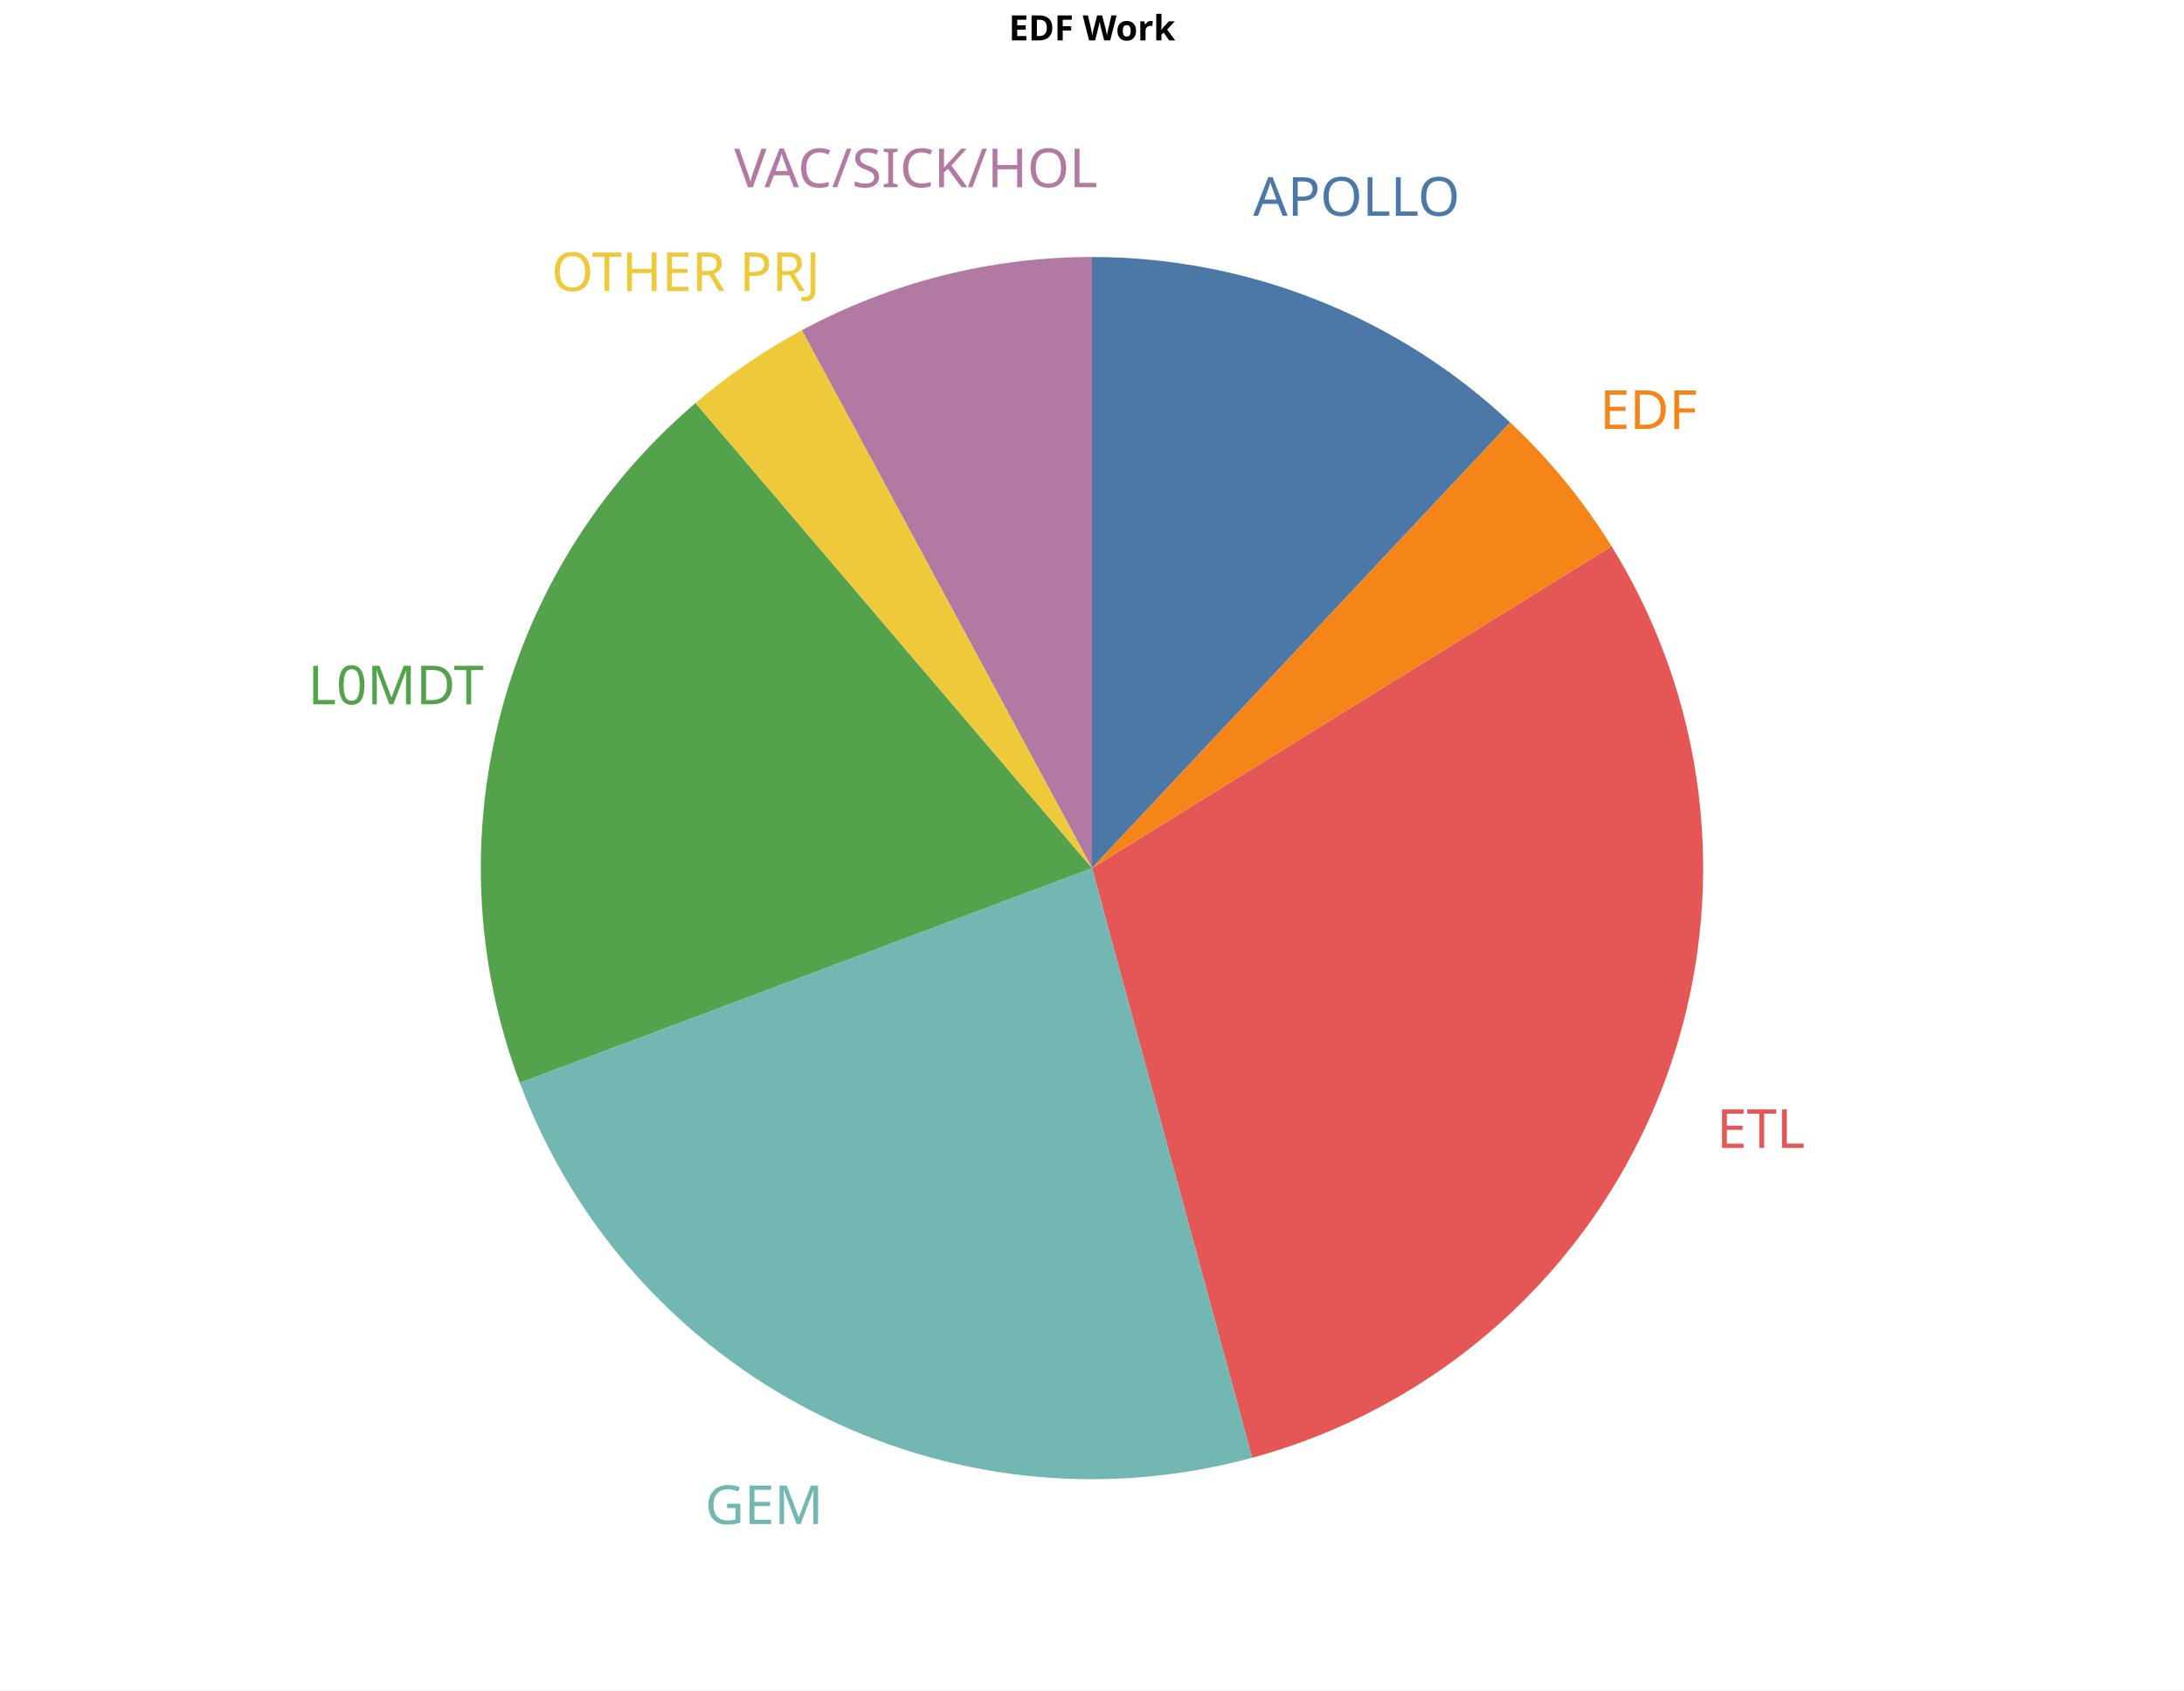
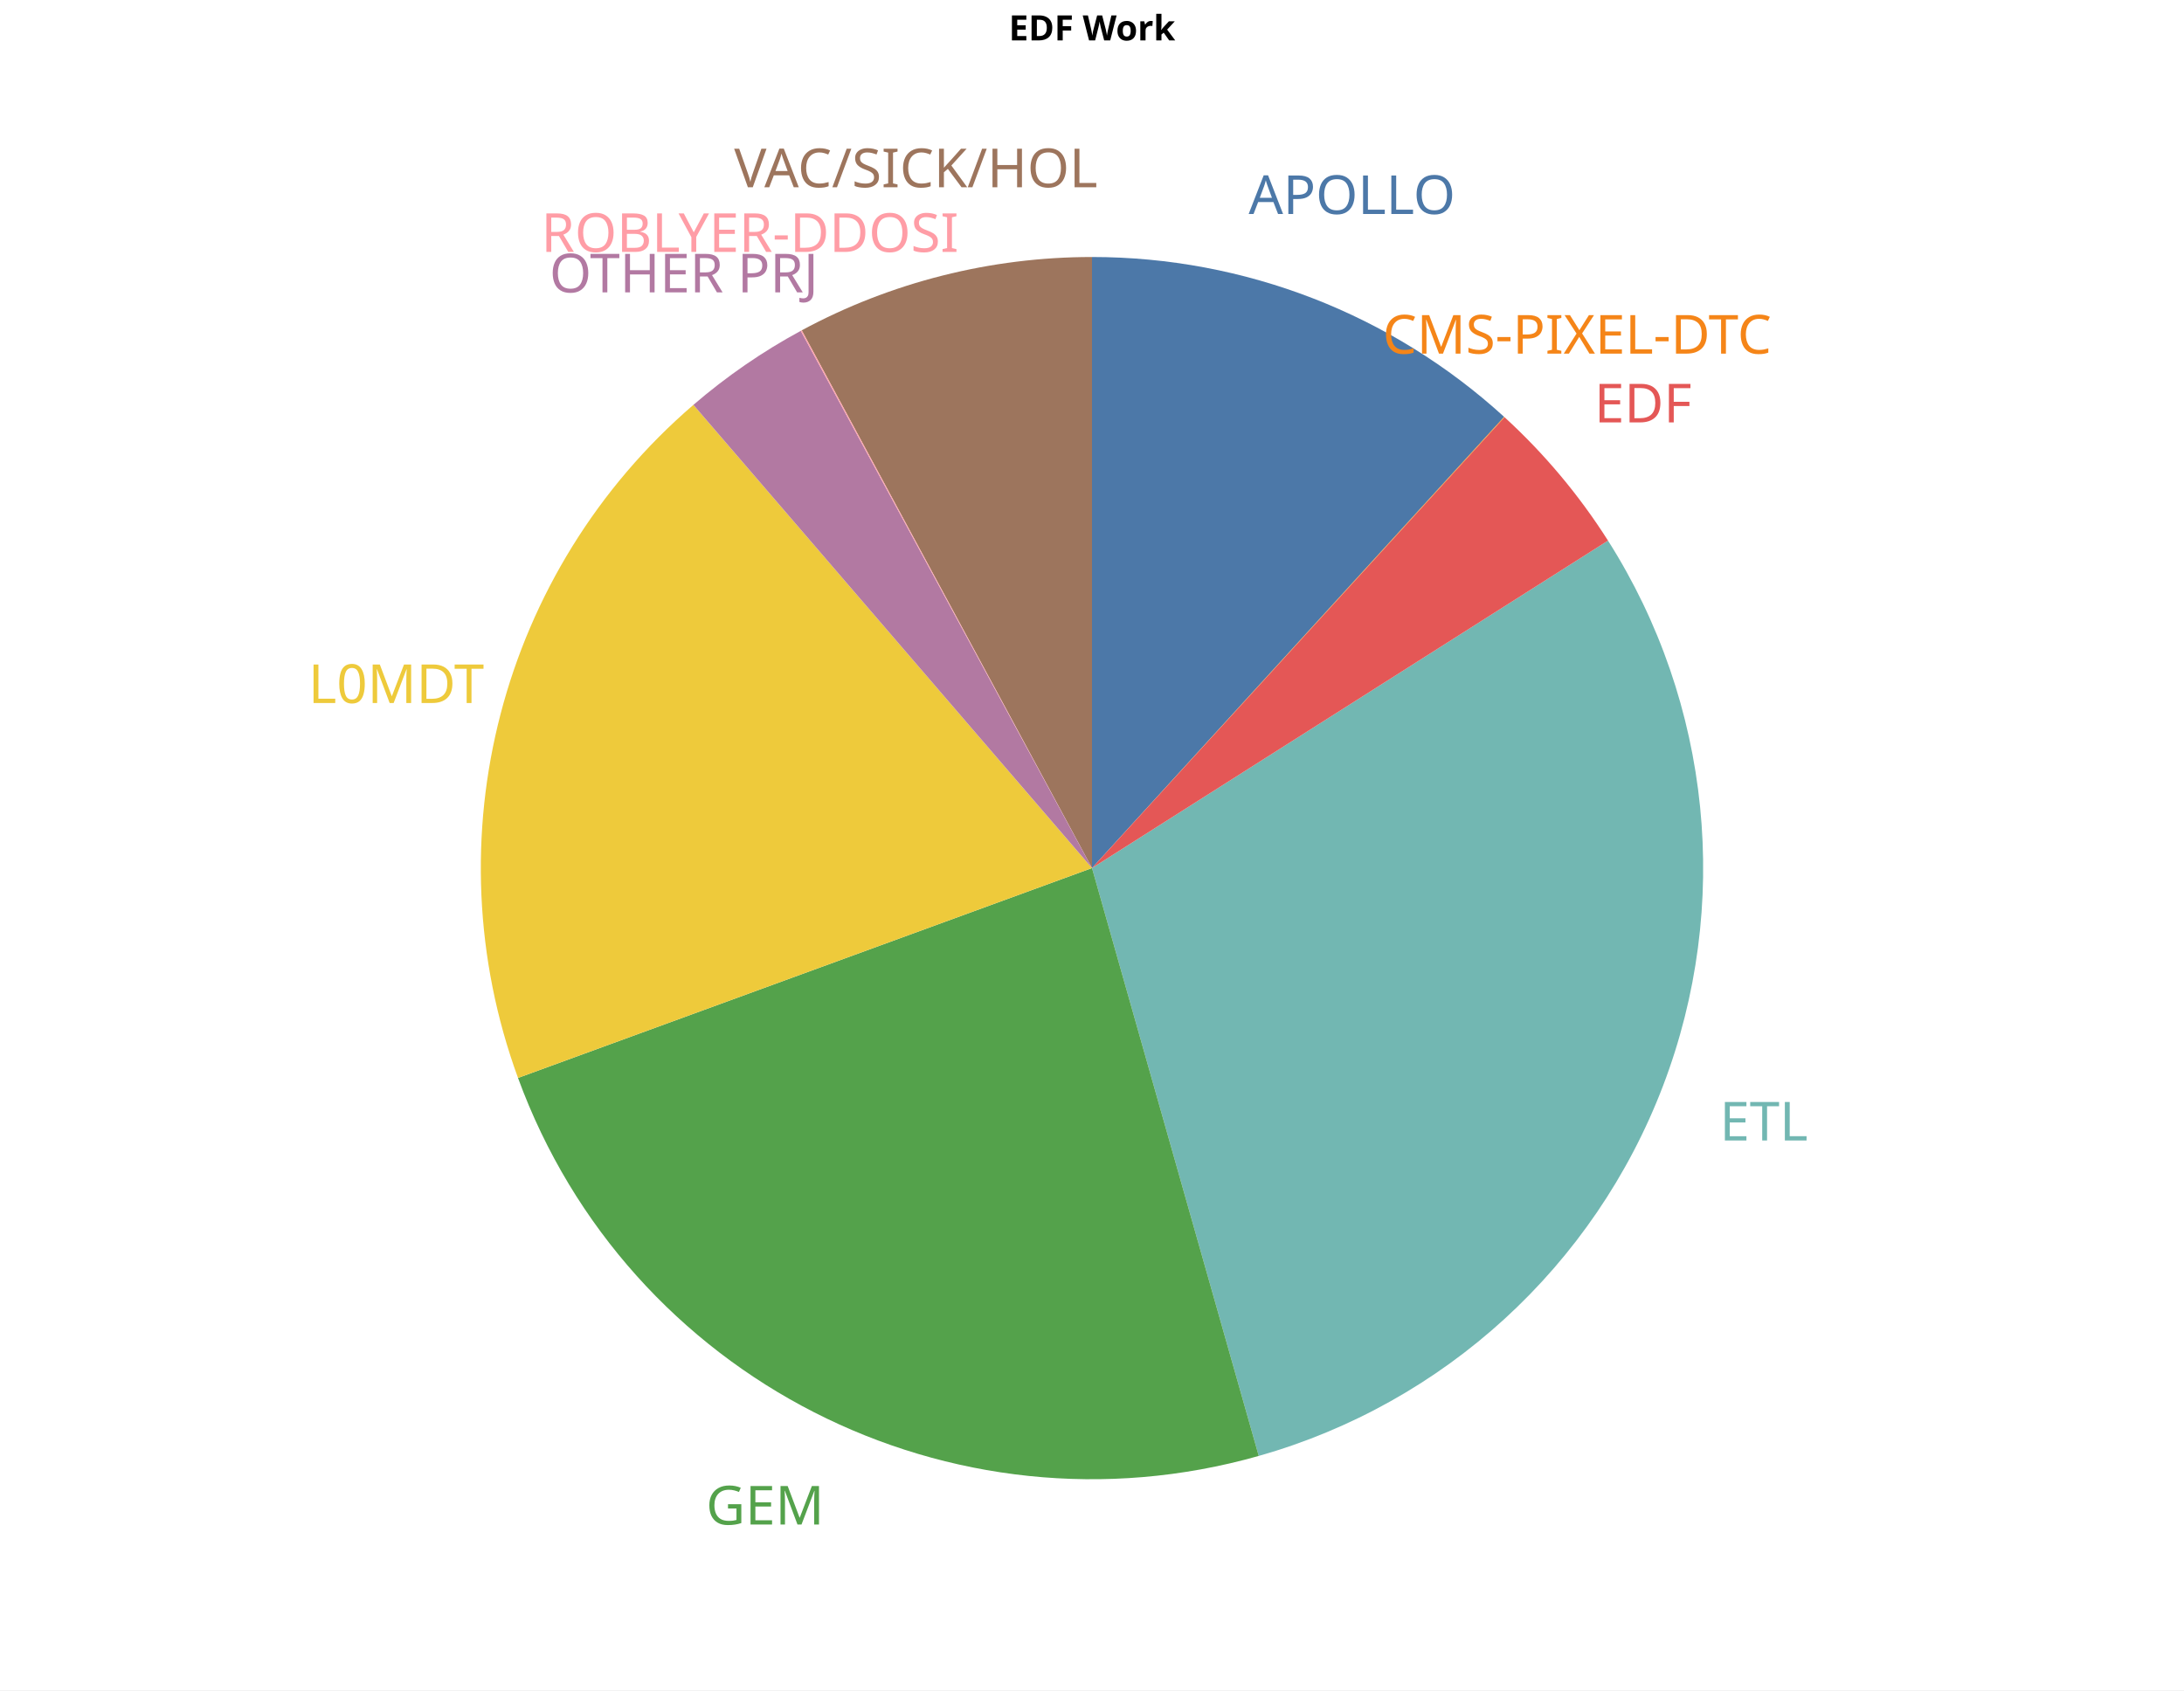
<svg xmlns="http://www.w3.org/2000/svg" class="marks" width="810" height="627" viewBox="0 0 810 627" version="1.1">
  <rect width="810" height="627" style="fill: white;" />
  <g transform="translate(5,22)">
    <g class="mark-group role-frame root">
      <g transform="translate(0,0)">
        <path class="background" d="M0.5,0.5h800v600h-800Z" style="fill: none; stroke: none;" />
        <g>
          <g class="mark-arc role-mark layer_0_marks">
-             <path transform="translate(400,300)" d="M59.405,218.744A226.667,226.667,0,0,0,192.697,-119.355L0,0Z" style="fill: #e45756;" />
-             <path transform="translate(400,300)" d="M-212.228,79.606A226.667,226.667,0,0,0,59.405,218.744L0,0Z" style="fill: #72b7b2;" />
-             <path transform="translate(400,300)" d="M-147.043,-172.499A226.667,226.667,0,0,0,-212.228,79.606L0,0Z" style="fill: #54a24b;" />
-             <path transform="translate(400,300)" d="M155.103,-165.29A226.667,226.667,0,0,0,1.3879330390336672e-14,-226.667L0,0Z" style="fill: #4c78a8;" />
-             <path transform="translate(400,300)" d="M-4.1637991171010013e-14,-226.667A226.667,226.667,0,0,0,-107.612,-199.493L0,0Z" style="fill: #b279a2;" />
-             <path transform="translate(400,300)" d="M192.697,-119.355A226.667,226.667,0,0,0,155.103,-165.29L0,0Z" style="fill: #f58518;" />
-             <path transform="translate(400,300)" d="M-107.612,-199.493A226.667,226.667,0,0,0,-147.043,-172.499L0,0Z" style="fill: #eeca3b;" />
+             <path transform="translate(400,300)" d="M61.842,218.067A226.667,226.667,0,0,0,191.377,-121.461L0,0Z" style="fill: #72b7b2;" />
+             <path transform="translate(400,300)" d="M-212.878,77.85A226.667,226.667,0,0,0,61.842,218.067L0,0Z" style="fill: #54a24b;" />
+             <path transform="translate(400,300)" d="M-147.837,-171.819A226.667,226.667,0,0,0,-212.878,77.85L0,0Z" style="fill: #eeca3b;" />
+             <path transform="translate(400,300)" d="M152.852,-167.374A226.667,226.667,0,0,0,1.3879330390336672e-14,-226.667L0,0Z" style="fill: #4c78a8;" />
+             <path transform="translate(400,300)" d="M-4.1637991171010013e-14,-226.667A226.667,226.667,0,0,0,-107.655,-199.47L0,0Z" style="fill: #9d755d;" />
+             <path transform="translate(400,300)" d="M191.377,-121.461A226.667,226.667,0,0,0,153.004,-167.235L0,0Z" style="fill: #e45756;" />
+             <path transform="translate(400,300)" d="M-108.017,-199.274A226.667,226.667,0,0,0,-147.837,-171.819L0,0Z" style="fill: #b279a2;" />
+             <path transform="translate(400,300)" d="M-107.655,-199.47A226.667,226.667,0,0,0,-108.017,-199.274L0,0Z" style="fill: #ff9da6;" />
+             <path transform="translate(400,300)" d="M153.004,-167.235A226.667,226.667,0,0,0,152.852,-167.374L0,0Z" style="fill: #f58518;" />
          </g>
          <g class="mark-text role-mark layer_1_marks">
-             <text text-anchor="middle" transform="translate(648.0834,403.8047)" style="font-family: sans-serif; font-size: 20px; fill: #e45756;">ETL</text>
-             <text text-anchor="middle" transform="translate(278.4271,543.3418)" style="font-family: sans-serif; font-size: 20px; fill: #72b7b2;">GEM</text>
-             <text text-anchor="middle" transform="translate(141.8236,239.2461)" style="font-family: sans-serif; font-size: 20px; fill: #54a24b;">L0MDT</text>
-             <text text-anchor="middle" transform="translate(498.1206,58.04142)" style="font-family: sans-serif; font-size: 20px; fill: #4c78a8;">APOLLO</text>
-             <text text-anchor="middle" transform="translate(334.7121,47.44904)" style="font-family: sans-serif; font-size: 20px; fill: #b279a2;">VAC/SICK/HOL</text>
-             <text text-anchor="middle" transform="translate(606.3649,137.1076)" style="font-family: sans-serif; font-size: 20px; fill: #f58518;">EDF</text>
-             <text text-anchor="middle" transform="translate(249.3636,85.955)" style="font-family: sans-serif; font-size: 20px; fill: #eeca3b;">OTHER PRJ</text>
+             <text text-anchor="middle" transform="translate(649.1502,401.054)" style="font-family: sans-serif; font-size: 20px; fill: #72b7b2;">ETL</text>
+             <text text-anchor="middle" transform="translate(278.7711,543.5177)" style="font-family: sans-serif; font-size: 20px; fill: #54a24b;">GEM</text>
+             <text text-anchor="middle" transform="translate(141.9459,238.7749)" style="font-family: sans-serif; font-size: 20px; fill: #eeca3b;">L0MDT</text>
+             <text text-anchor="middle" transform="translate(496.4409,57.38329)" style="font-family: sans-serif; font-size: 20px; fill: #4c78a8;">APOLLO</text>
+             <text text-anchor="middle" transform="translate(334.6842,47.45608)" style="font-family: sans-serif; font-size: 20px; fill: #9d755d;">VAC/SICK/HOL</text>
+             <text text-anchor="middle" transform="translate(604.3586,134.6855)" style="font-family: sans-serif; font-size: 20px; fill: #e45756;">EDF</text>
+             <text text-anchor="middle" transform="translate(248.6332,86.45683)" style="font-family: sans-serif; font-size: 20px; fill: #b279a2;">OTHER PRJ</text>
+             <text text-anchor="middle" transform="translate(273.134,71.44481)" style="font-family: sans-serif; font-size: 20px; fill: #ff9da6;">ROBLYER-DDOSI</text>
+             <text text-anchor="middle" transform="translate(579.9157,109.1715)" style="font-family: sans-serif; font-size: 20px; fill: #f58518;">CMS-PIXEL-DTC</text>
          </g>
          <g class="mark-group role-title">
            <g transform="translate(400,-17)">
              <path class="background" d="M0,0h0v0h0Z" style="pointer-events: none; fill: none;" />
              <g>
                <g class="mark-text role-title-text" style="pointer-events: none;">
                  <text text-anchor="middle" transform="translate(0,10)" style="font-family: sans-serif; font-size: 13px; font-weight: bold; fill: #000; opacity: 1;">EDF Work</text>
                </g>
              </g>
              <path class="foreground" d="" style="pointer-events: none; display: none; fill: none;" />
            </g>
          </g>
        </g>
        <path class="foreground" d="" style="display: none; fill: none;" />
      </g>
    </g>
  </g>
</svg>
